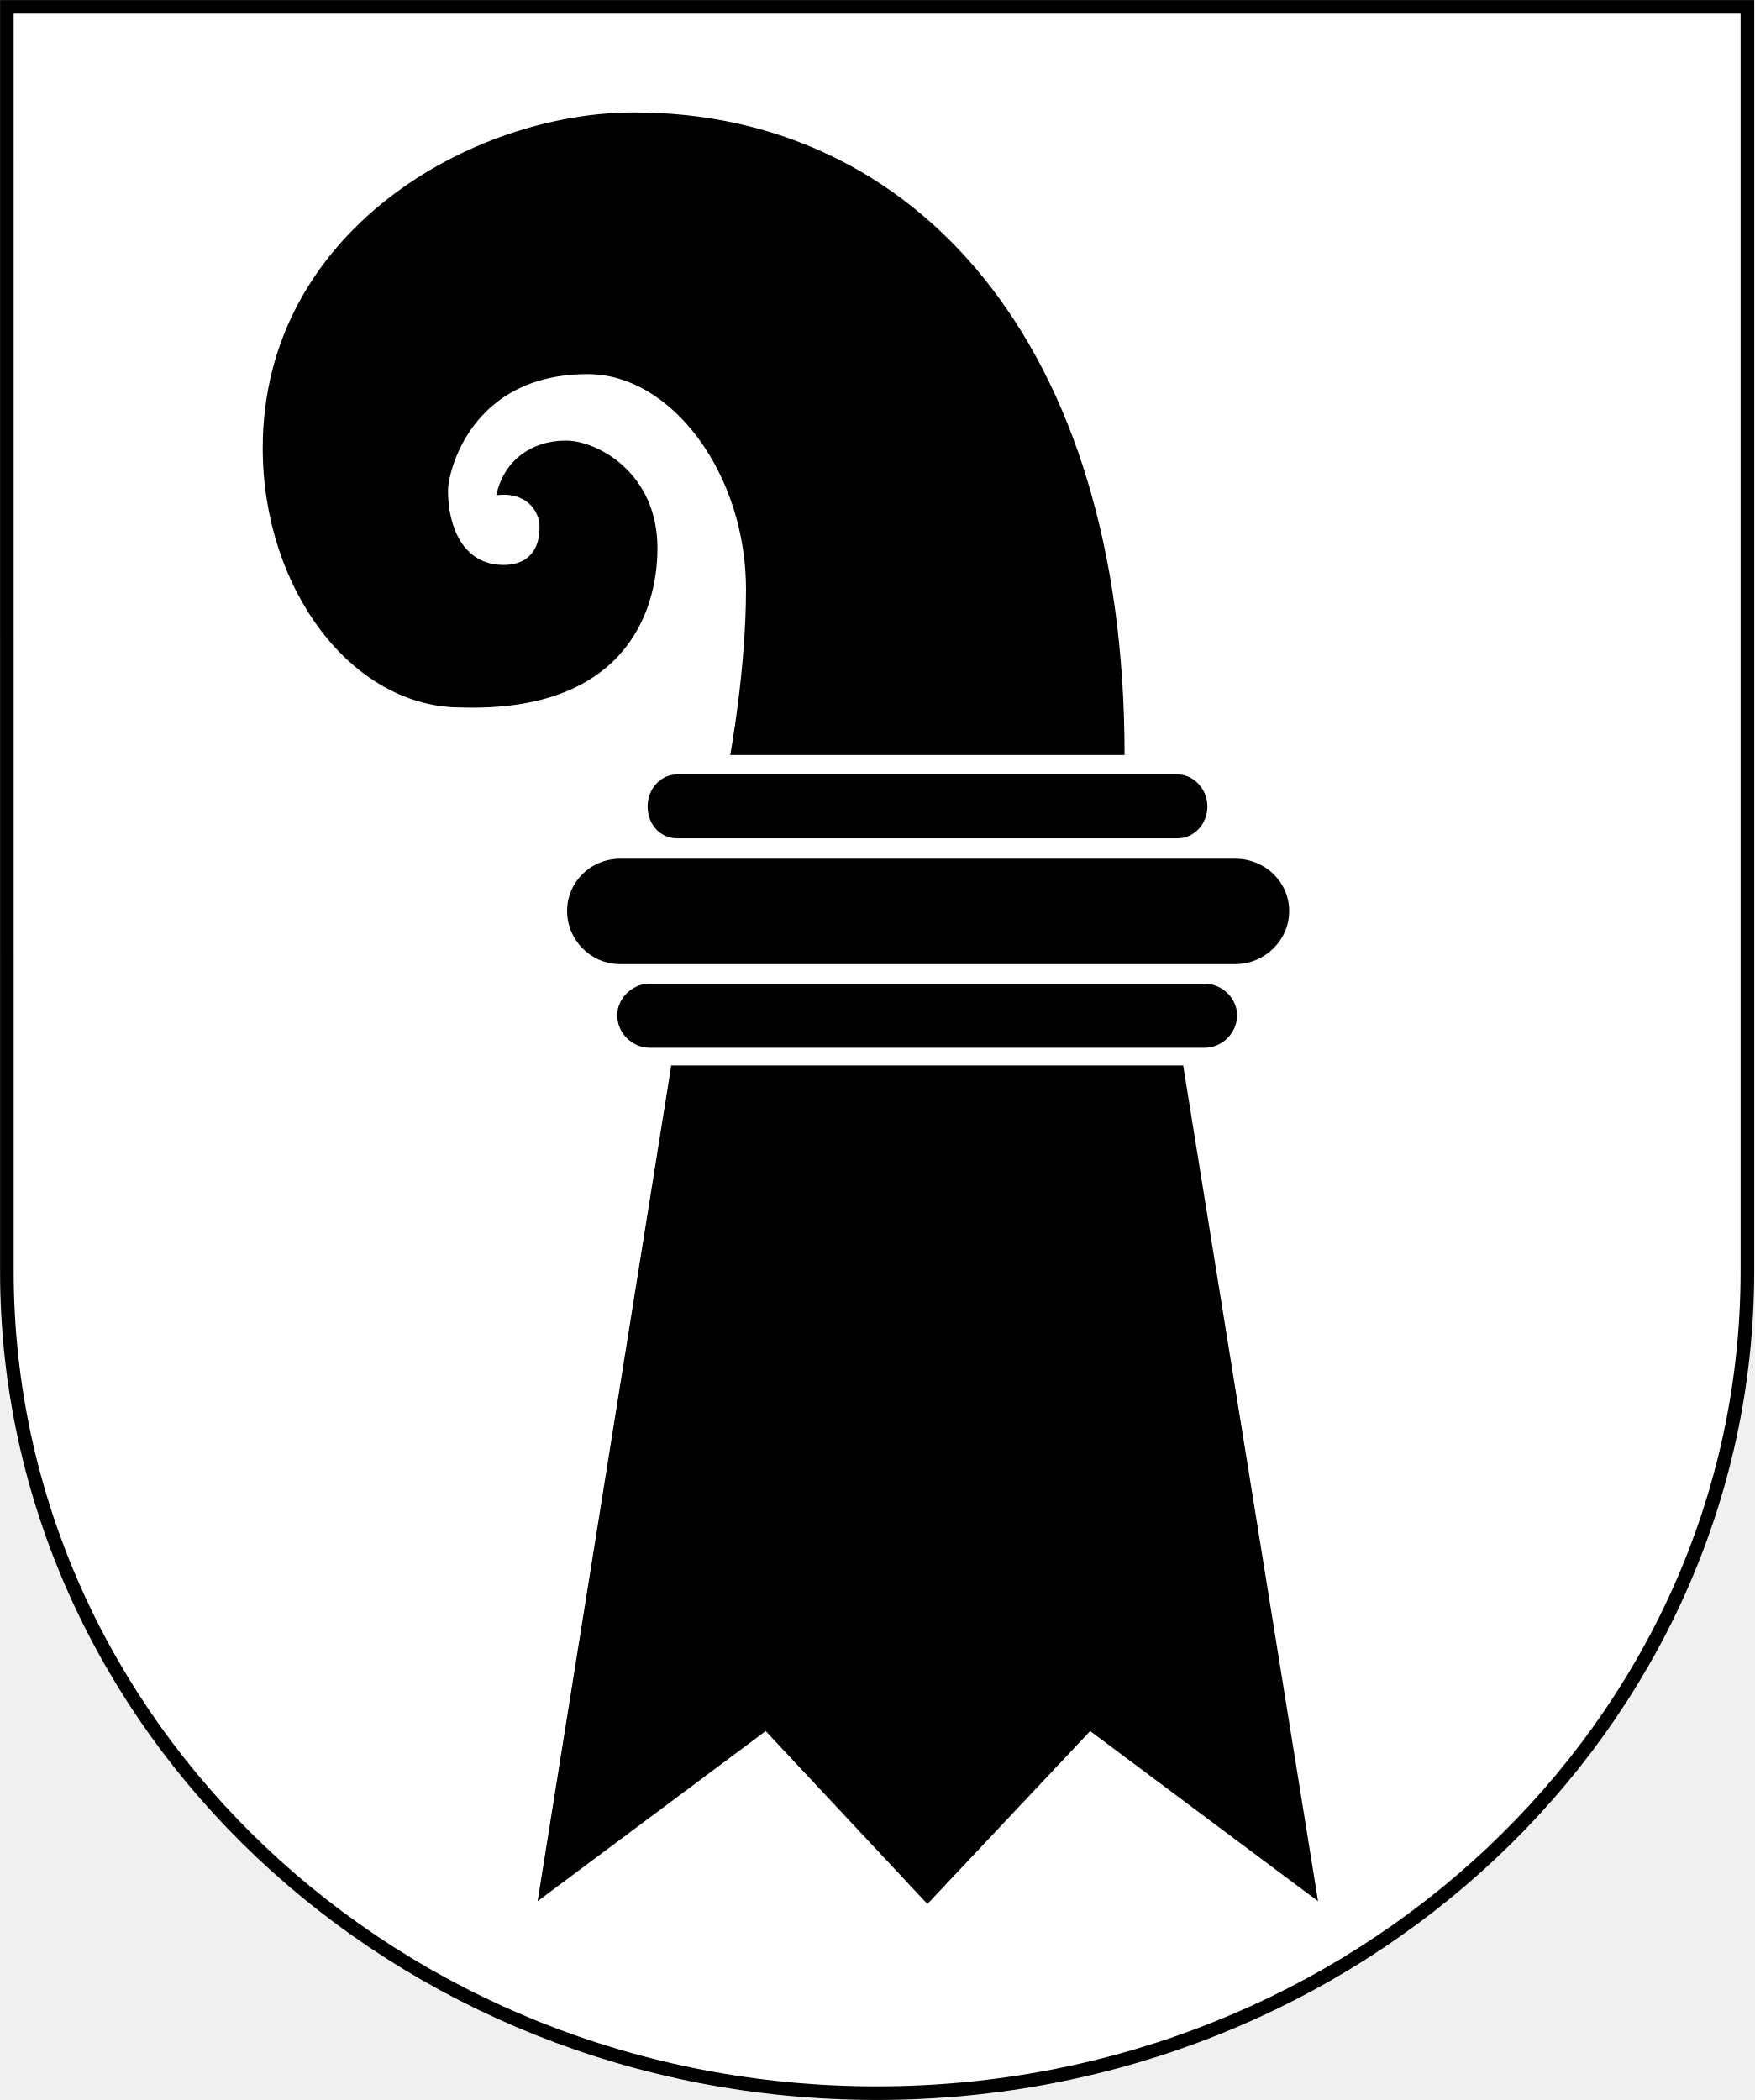
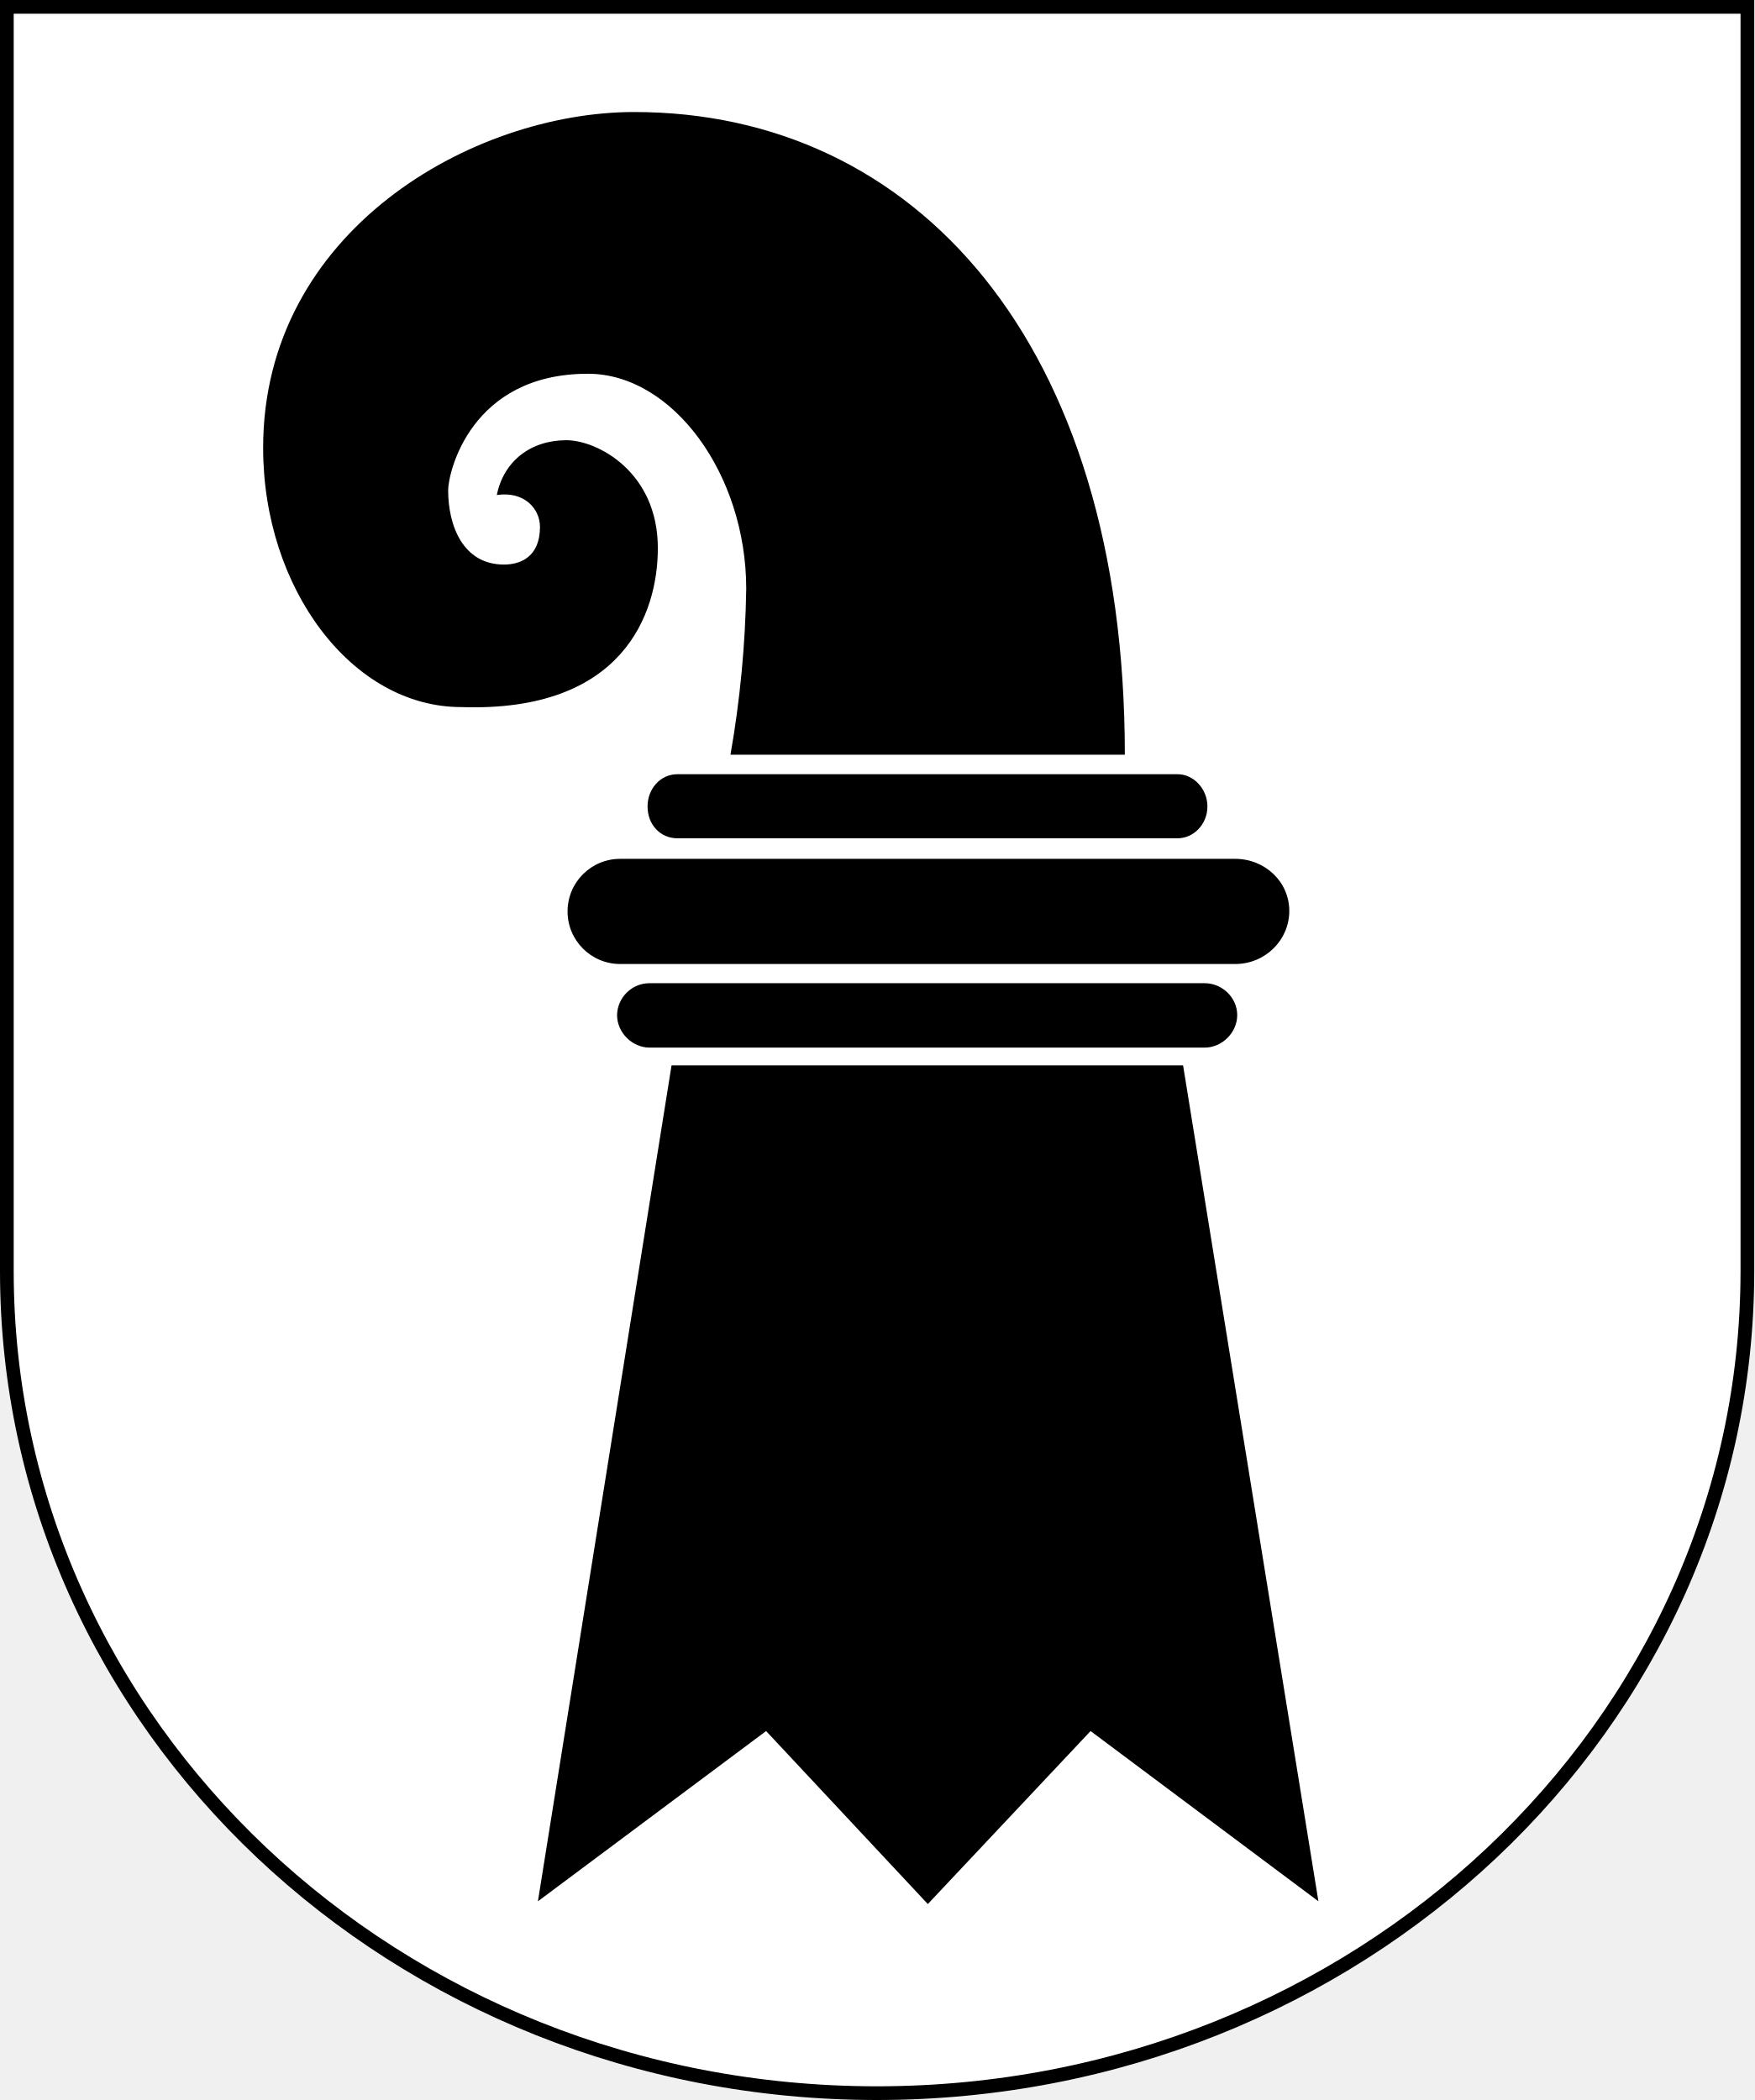
<svg xmlns="http://www.w3.org/2000/svg" xml:space="preserve" width="512" height="613">
-   <path fill="#FFF" stroke="#000" stroke-width="3.971" d="M510 2v369.066C510 503.704 396.071 611 255.883 611 115.559 611 2.008 503.704 2.008 371.066L2 2z" />
-   <path d="M181.015 250.662h179.513c8.687 0 15.744 6.785 15.744 15.278 0 8.44-7.057 15.495-15.744 15.495H181.015c-8.604 0-15.501-7.056-15.501-15.495 0-8.493 6.896-15.278 15.501-15.278m8.007-15.276c0 5.372 3.746 9.334 8.632 9.334h146.043c4.615 0 8.688-3.962 8.688-9.334 0-5.102-4.071-9.336-8.688-9.336H197.654c-4.886 0-8.632 4.234-8.632 9.336m162.547 51.748h-161.95c-5.157 0-9.475 4.341-9.475 9.225 0 5.157 4.316 9.498 9.475 9.498h161.949c5.158 0 9.501-4.341 9.501-9.498.001-4.884-4.342-9.225-9.5-9.225m-6.243 23.88H195.917l-39.008 243.951 66.561-49.659 47.206 50.475 47.505-50.475 66.507 49.659zM191.885 160.008c0-22.174-17.719-31.399-26.723-31.399-10.329 0-18.235 6.094-20.307 15.953 8.035-1.14 12.622 3.961 12.622 9.334 0 9.046-5.954 11.023-10.48 11.023-11.997 0-16.249-11.418-16.249-21.75 0-5.096 6.418-33.964 40.793-33.964 24.625 0 46.191 29.296 46.191 62.803 0 23.493-4.605 48.372-4.605 48.372h115.097c0-120.629-61.474-187.563-143.191-187.563-47.282 0-108.35 34.684-108.35 97.943 0 41.241 26.068 75.754 57.859 75.754 47.208 1.455 57.343-27.325 57.343-46.506" />
+   <path fill="#fff" stroke="#000" stroke-width="4" d="M510 2v369c0 132.7-114 240-254.1 240C115.6 611 2 503.7 2 371V2z" />
+   <path d="M181 250.7h179.5c8.7 0 15.8 6.7 15.8 15.2s-7 15.5-15.8 15.5H181a15.3 15.3 0 1 1 0-30.7m8-15.3c0 5.4 3.8 9.3 8.7 9.3h146c4.6 0 8.7-4 8.7-9.3 0-5.1-4-9.4-8.7-9.4h-146c-5 0-8.7 4.3-8.7 9.4M351.6 287h-162a9.5 9.5 0 0 0-9.5 9.3c0 5.1 4.4 9.5 9.5 9.5h162c5.1 0 9.5-4.4 9.5-9.5s-4.4-9.3-9.5-9.3m-6.3 24H196l-39 244 66.6-49.7 47.2 50.5 47.5-50.5 66.5 49.7zM192 160c0-22.3-17.7-31.5-26.7-31.5-10.4 0-18.3 6.1-20.3 16 8-1.2 12.6 4 12.6 9.3 0 9-6 11-10.5 11-12 0-16.3-11.4-16.3-21.7 0-5.1 6.5-34 40.8-34 24.7 0 46.2 29.3 46.2 62.8a308 308 0 0 1-4.6 48.4h115.1c0-120.6-61.4-187.6-143.2-187.6-47.2 0-108.3 34.7-108.3 98 0 41.2 26 75.7 57.8 75.7C181.8 208 192 179.2 192 160" />
</svg>
